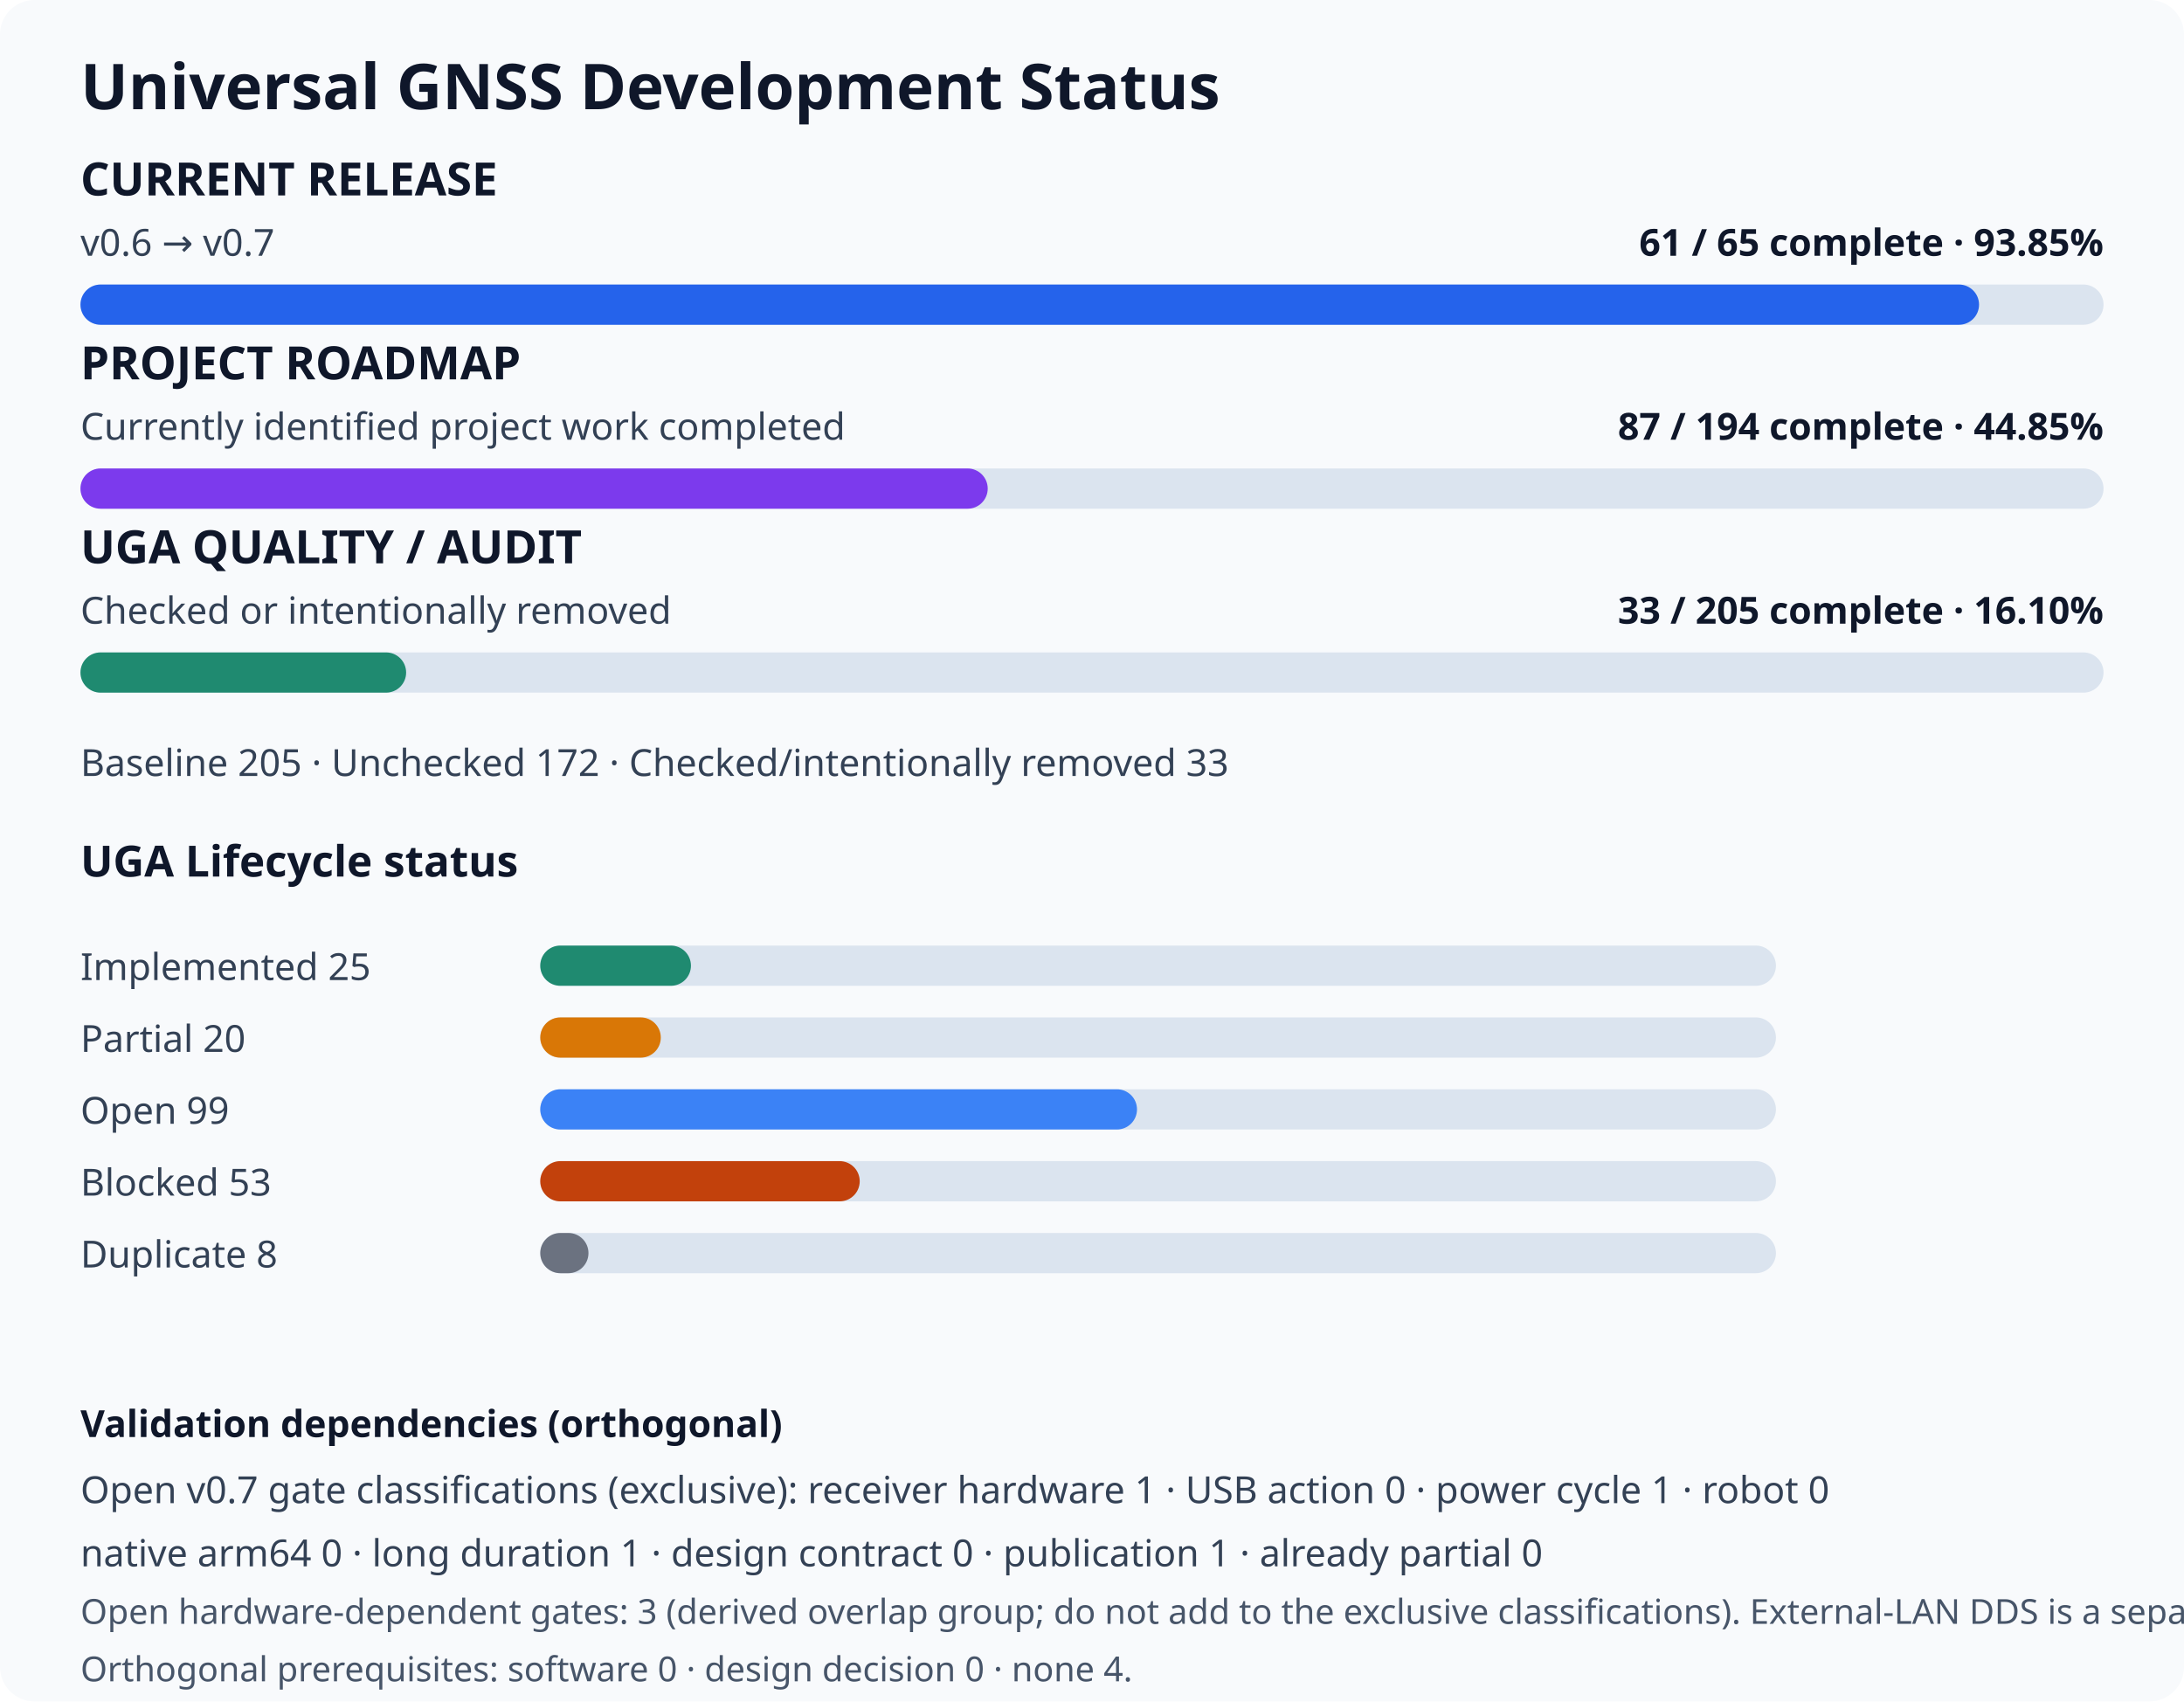
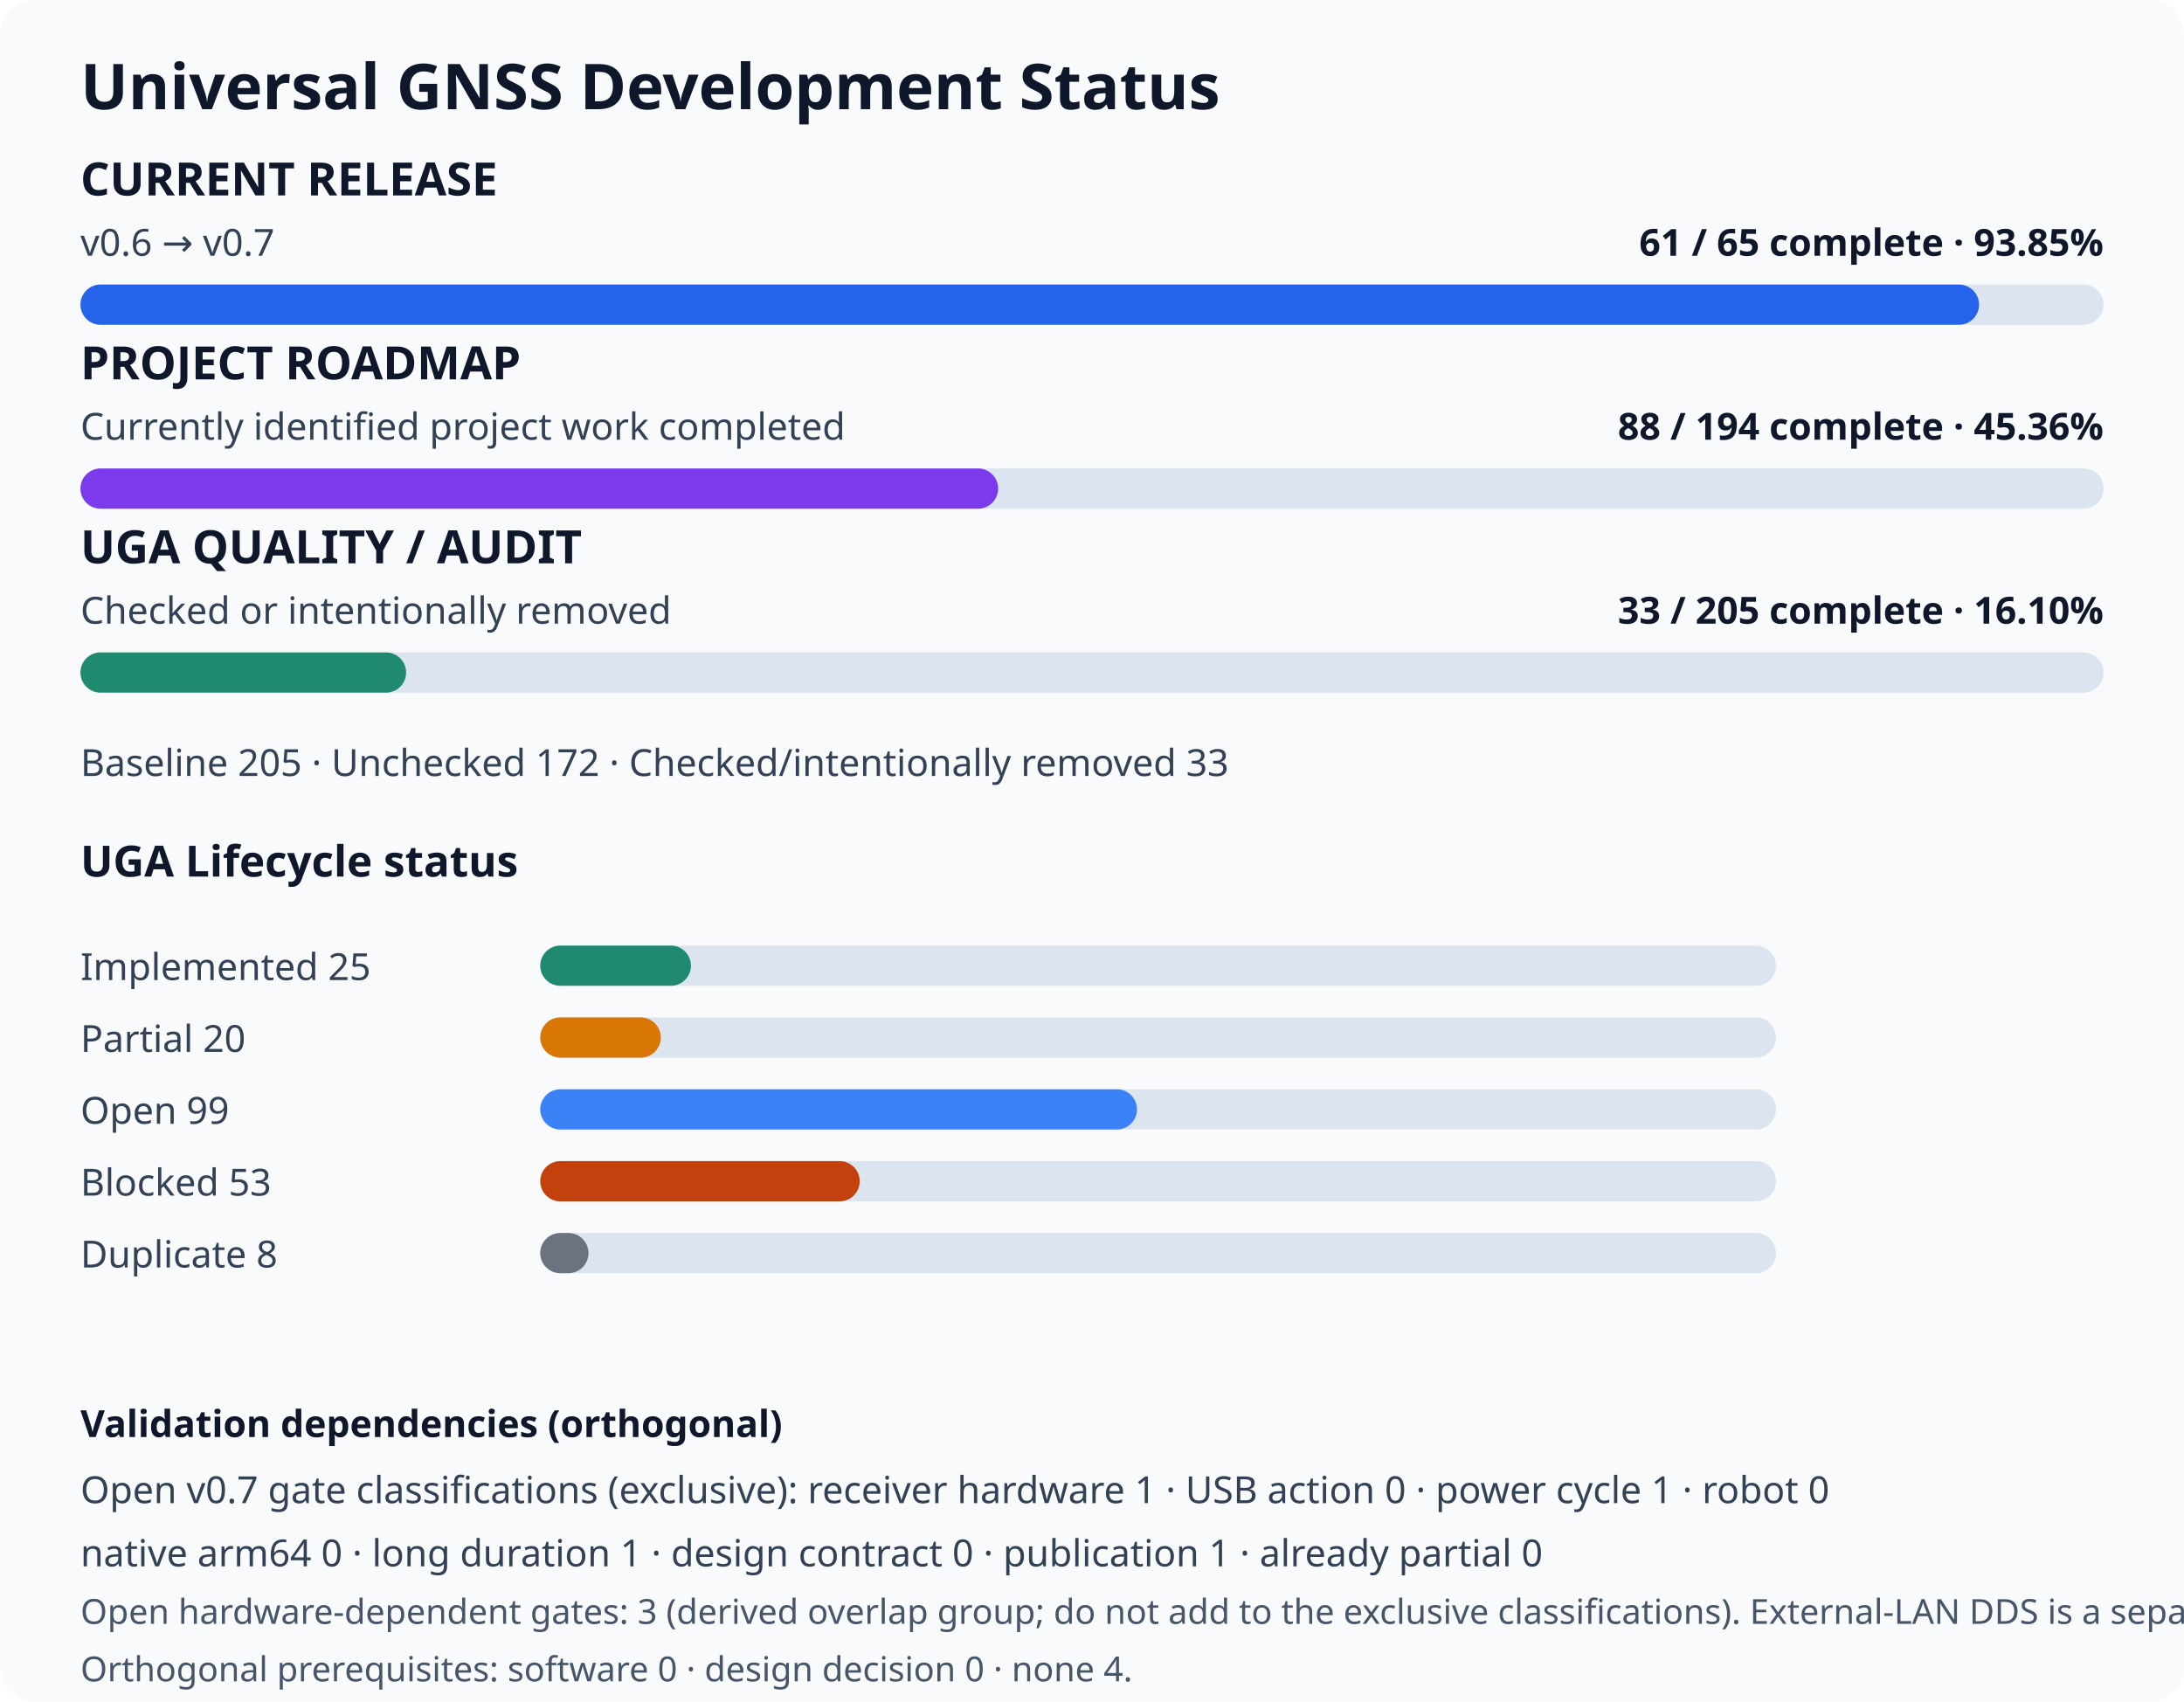
<svg xmlns="http://www.w3.org/2000/svg" viewBox="0 0 760 592" role="img" aria-labelledby="title desc">
  <rect width="760" height="592" fill="#f8fafc" rx="12" />
  <text x="28" y="38" font-family="sans-serif" font-size="22" font-weight="700" fill="#0f172a">Universal GNSS Development Status</text>
  <text x="28" y="68" font-family="sans-serif" font-size="16" font-weight="700" fill="#0f172a">CURRENT RELEASE</text>
  <text x="28" y="89" font-family="sans-serif" font-size="13" fill="#334155">v0.6 → v0.7</text>
  <text x="732" y="89" text-anchor="end" font-family="sans-serif" font-size="13" font-weight="700" fill="#0f172a">61 / 65 complete · 93.85%</text>
  <rect x="28" y="99" width="704" height="14" rx="7" fill="#dbe4ef" />
  <rect x="28" y="99" width="660.68" height="14" rx="7" fill="#2563eb" />
  <text x="28" y="132" font-family="sans-serif" font-size="16" font-weight="700" fill="#0f172a">PROJECT ROADMAP</text>
  <text x="28" y="153" font-family="sans-serif" font-size="13" fill="#334155">Currently identified project work completed</text>
-   <text x="732" y="153" text-anchor="end" font-family="sans-serif" font-size="13" font-weight="700" fill="#0f172a">87 / 194 complete · 44.85%</text>
+   <text x="732" y="153" text-anchor="end" font-family="sans-serif" font-size="13" font-weight="700" fill="#0f172a">88 / 194 complete · 45.36%</text>
  <rect x="28" y="163" width="704" height="14" rx="7" fill="#dbe4ef" />
-   <rect x="28" y="163" width="315.71" height="14" rx="7" fill="#7c3aed" />
+   <rect x="28" y="163" width="319.34" height="14" rx="7" fill="#7c3aed" />
  <text x="28" y="196" font-family="sans-serif" font-size="16" font-weight="700" fill="#0f172a">UGA QUALITY / AUDIT</text>
  <text x="28" y="217" font-family="sans-serif" font-size="13" fill="#334155">Checked or intentionally removed</text>
  <text x="732" y="217" text-anchor="end" font-family="sans-serif" font-size="13" font-weight="700" fill="#0f172a">33 / 205 complete · 16.10%</text>
  <rect x="28" y="227" width="704" height="14" rx="7" fill="#dbe4ef" />
  <rect x="28" y="227" width="113.33" height="14" rx="7" fill="#1f8a70" />
  <text x="28" y="270" font-family="sans-serif" font-size="13" fill="#334155">Baseline 205 · Unchecked 172 · Checked/intentionally removed 33</text>
  <text x="28" y="305" font-family="sans-serif" font-size="15" font-weight="700" fill="#0f172a">UGA Lifecycle status</text>
  <text x="28" y="341" font-family="sans-serif" font-size="13" fill="#334155">Implemented 25</text>
  <rect x="188" y="329" width="430" height="14" rx="7" fill="#dbe4ef" />
  <rect x="188" y="329" width="52.44" height="14" rx="7" fill="#1f8a70" />
  <text x="28" y="366" font-family="sans-serif" font-size="13" fill="#334155">Partial 20</text>
  <rect x="188" y="354" width="430" height="14" rx="7" fill="#dbe4ef" />
  <rect x="188" y="354" width="41.95" height="14" rx="7" fill="#d97706" />
  <text x="28" y="391" font-family="sans-serif" font-size="13" fill="#334155">Open 99</text>
  <rect x="188" y="379" width="430" height="14" rx="7" fill="#dbe4ef" />
  <rect x="188" y="379" width="207.66" height="14" rx="7" fill="#3b82f6" />
  <text x="28" y="416" font-family="sans-serif" font-size="13" fill="#334155">Blocked 53</text>
  <rect x="188" y="404" width="430" height="14" rx="7" fill="#dbe4ef" />
  <rect x="188" y="404" width="111.17" height="14" rx="7" fill="#c2410c" />
  <text x="28" y="441" font-family="sans-serif" font-size="13" fill="#334155">Duplicate 8</text>
  <rect x="188" y="429" width="430" height="14" rx="7" fill="#dbe4ef" />
  <rect x="188" y="429" width="16.78" height="14" rx="7" fill="#6b7280" />
  <text x="28" y="500" font-family="sans-serif" font-size="13" font-weight="700" fill="#0f172a">Validation dependencies (orthogonal)</text>
  <text x="28" y="523" font-family="sans-serif" font-size="13" fill="#334155">Open v0.7 gate classifications (exclusive): receiver hardware 1 · USB action 0 · power cycle 1 · robot 0</text>
  <text x="28" y="545" font-family="sans-serif" font-size="13" fill="#334155">native arm64 0 · long duration 1 · design contract 0 · publication 1 · already partial 0</text>
  <text x="28" y="565" font-family="sans-serif" font-size="12" fill="#475569">Open hardware-dependent gates: 3 (derived overlap group; do not add to the exclusive classifications). External-LAN DDS is a separate completed acceptance matrix outside the 65-item checklist.</text>
  <text x="28" y="585" font-family="sans-serif" font-size="12" fill="#475569">Orthogonal prerequisites: software 0 · design decision 0 · none 4.</text>
</svg>
